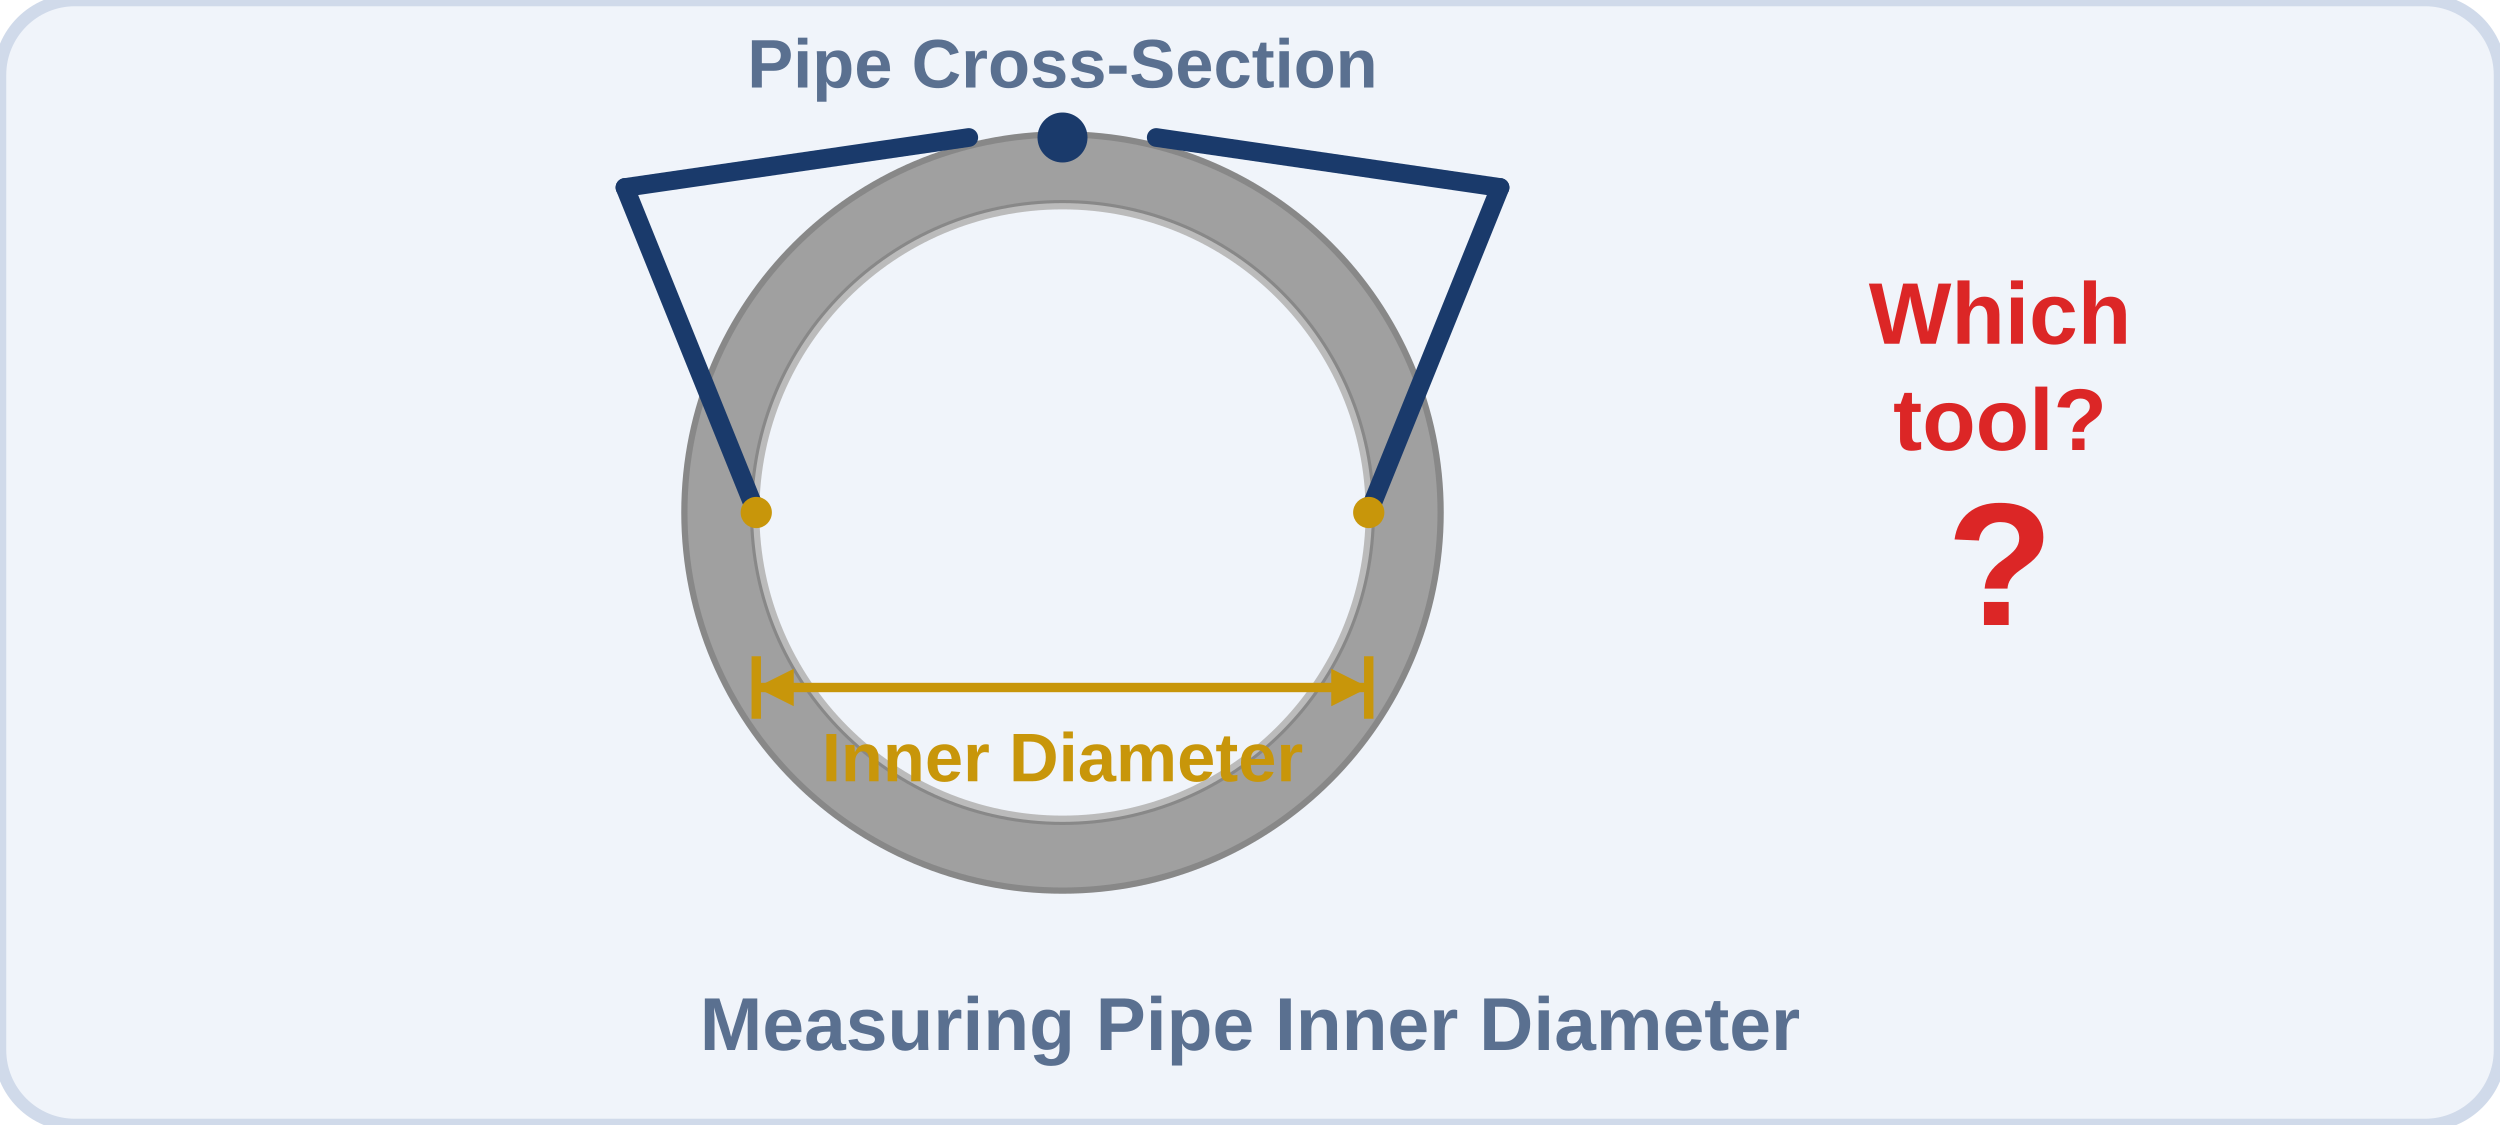
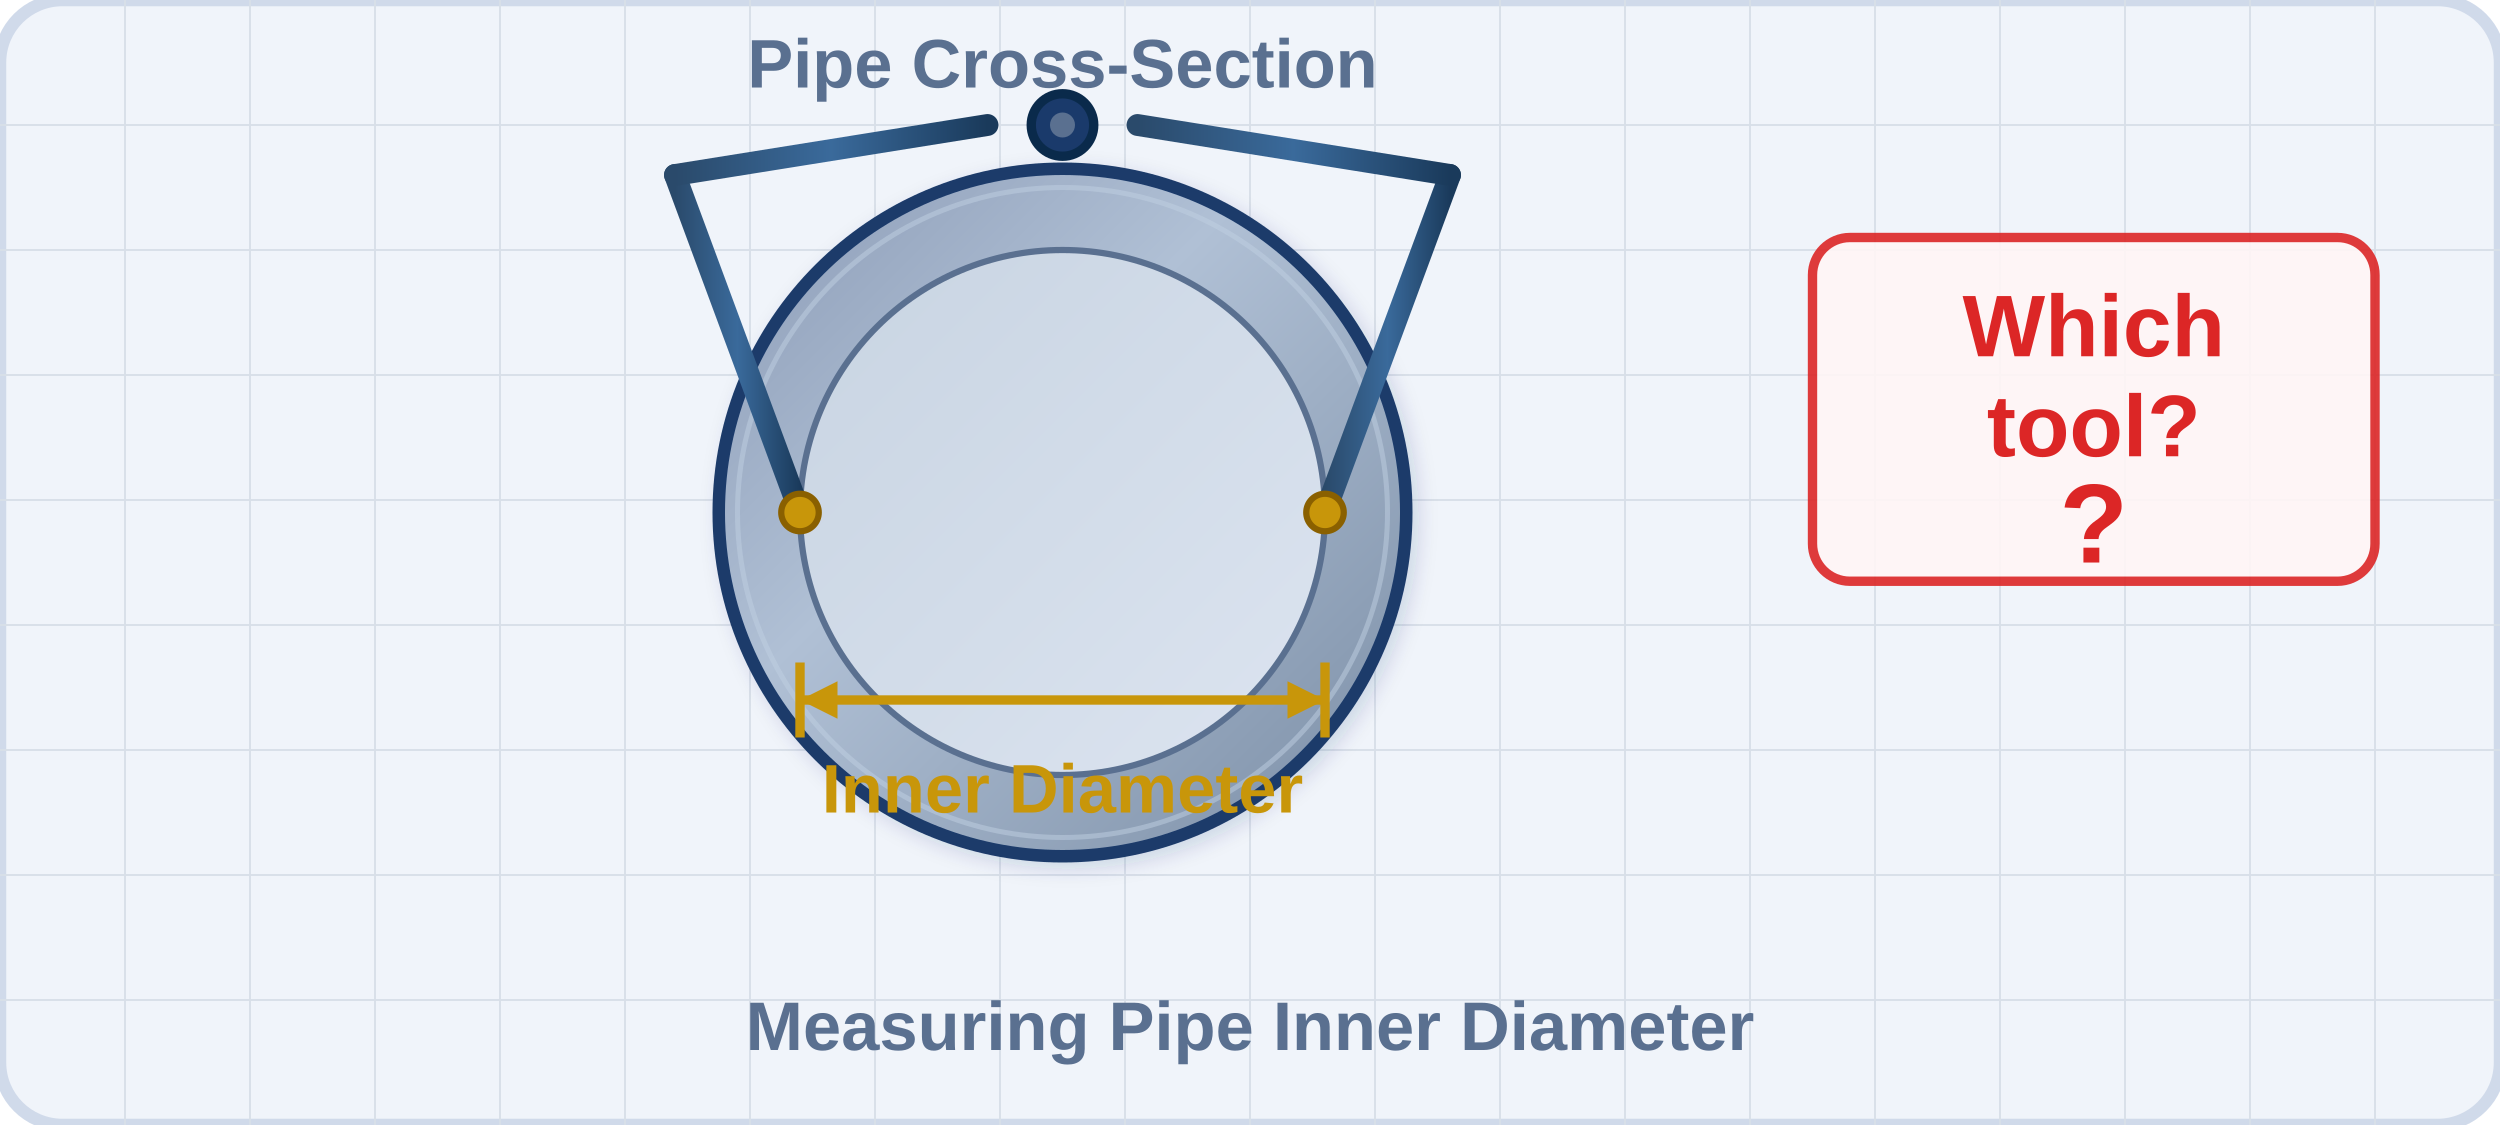
<svg xmlns="http://www.w3.org/2000/svg" width="400" height="180" viewBox="0 0 400 180">
+   <defs>
+     <linearGradient id="cqPipe" x1="0" y1="0" x2="1" y2="1">
+       <stop offset="0%" stop-color="#8a9ab5" />
+       <stop offset="40%" stop-color="#b0c0d5" />
+       <stop offset="100%" stop-color="#7a8da5" />
+     </linearGradient>
+     <linearGradient id="cqPipeInner" x1="0" y1="0" x2="1" y2="1">
+       <stop offset="0%" stop-color="#c8d4e2" />
+       <stop offset="100%" stop-color="#dce4f0" />
+     </linearGradient>
+     <linearGradient id="cqCaliper" x1="0" y1="0" x2="1" y2="0">
+       <stop offset="0%" stop-color="#2a4a6b" />
+       <stop offset="50%" stop-color="#3a6a9b" />
+       <stop offset="100%" stop-color="#1a3a5b" />
+     </linearGradient>
+     <filter id="cqSh" x="-5%" y="-5%" width="115%" height="115%">
+       <feDropShadow dx="1" dy="1" stdDeviation="1.5" flood-color="#1a3a6b" flood-opacity="0.15" />
+     </filter>
+   </defs>
  <style>
    @keyframes caliperMove {
      0%,100% { transform: translateX(0); }
-       50%     { transform: translateX(-4px); }
+       50%     { transform: translateX(-3px); }
    }
    @keyframes caliperMoveR {
      0%,100% { transform: translateX(0); }
-       50%     { transform: translateX(4px); }
+       50%     { transform: translateX(3px); }
    }
    .cal-left  { animation: caliperMove 3s ease-in-out infinite; }
    .cal-right { animation: caliperMoveR 3s ease-in-out infinite; }
    text { font-family: Arial, sans-serif; }
  </style>
-   <rect width="400" height="180" rx="12" fill="#f0f4fa" stroke="#d0daea" stroke-width="2" />
-   <circle cx="170" cy="82" r="55" fill="none" stroke="#888" stroke-width="12" />
-   <circle cx="170" cy="82" r="55" fill="none" stroke="#a0a0a0" stroke-width="10" />
-   <circle cx="170" cy="82" r="49" fill="none" stroke="#bbb" stroke-width="1" />
+   <rect width="400" height="180" rx="10" fill="#f0f4fa" stroke="#d0daea" stroke-width="2" />
+   <g stroke="#d8dfe8" stroke-width="0.3">
+     <line x1="0" y1="20" x2="400" y2="20" />
+     <line x1="0" y1="40" x2="400" y2="40" />
+     <line x1="0" y1="60" x2="400" y2="60" />
+     <line x1="0" y1="80" x2="400" y2="80" />
+     <line x1="0" y1="100" x2="400" y2="100" />
+     <line x1="0" y1="120" x2="400" y2="120" />
+     <line x1="0" y1="140" x2="400" y2="140" />
+     <line x1="0" y1="160" x2="400" y2="160" />
+     <line x1="20" y1="0" x2="20" y2="180" />
+     <line x1="40" y1="0" x2="40" y2="180" />
+     <line x1="60" y1="0" x2="60" y2="180" />
+     <line x1="80" y1="0" x2="80" y2="180" />
+     <line x1="100" y1="0" x2="100" y2="180" />
+     <line x1="120" y1="0" x2="120" y2="180" />
+     <line x1="140" y1="0" x2="140" y2="180" />
+     <line x1="160" y1="0" x2="160" y2="180" />
+     <line x1="180" y1="0" x2="180" y2="180" />
+     <line x1="200" y1="0" x2="200" y2="180" />
+     <line x1="220" y1="0" x2="220" y2="180" />
+     <line x1="240" y1="0" x2="240" y2="180" />
+     <line x1="260" y1="0" x2="260" y2="180" />
+     <line x1="280" y1="0" x2="280" y2="180" />
+     <line x1="300" y1="0" x2="300" y2="180" />
+     <line x1="320" y1="0" x2="320" y2="180" />
+     <line x1="340" y1="0" x2="340" y2="180" />
+     <line x1="360" y1="0" x2="360" y2="180" />
+     <line x1="380" y1="0" x2="380" y2="180" />
+   </g>
+   <g filter="url(#cqSh)">
+     <circle cx="170" cy="82" r="55" fill="url(#cqPipe)" stroke="#1a3a6b" stroke-width="2" />
+     <circle cx="170" cy="82" r="42" fill="url(#cqPipeInner)" stroke="#5a7090" stroke-width="1" />
+     <circle cx="170" cy="82" r="52" fill="none" stroke="#c0d0e2" stroke-width="0.8" opacity="0.5" />
+   </g>
  <text x="170" y="14" text-anchor="middle" font-size="11" font-weight="600" fill="#5a7090">Pipe Cross-Section</text>
  <g class="cal-left">
-     <line x1="121" y1="82" x2="100" y2="30" stroke="#1a3a6b" stroke-width="3" stroke-linecap="round" />
-     <circle cx="121" cy="82" r="2.5" fill="#c8960a" />
+     <line x1="128" y1="82" x2="108" y2="28" stroke="url(#cqCaliper)" stroke-width="3.5" stroke-linecap="round" />
+     <circle cx="128" cy="82" r="3" fill="#c8960a" stroke="#8a6000" stroke-width="1" />
  </g>
  <g class="cal-right">
-     <line x1="219" y1="82" x2="240" y2="30" stroke="#1a3a6b" stroke-width="3" stroke-linecap="round" />
-     <circle cx="219" cy="82" r="2.5" fill="#c8960a" />
+     <line x1="212" y1="82" x2="232" y2="28" stroke="url(#cqCaliper)" stroke-width="3.5" stroke-linecap="round" />
+     <circle cx="212" cy="82" r="3" fill="#c8960a" stroke="#8a6000" stroke-width="1" />
  </g>
-   <circle cx="170" cy="22" r="4" fill="#1a3a6b" />
-   <line x1="100" y1="30" x2="155" y2="22" stroke="#1a3a6b" stroke-width="3" stroke-linecap="round" />
-   <line x1="240" y1="30" x2="185" y2="22" stroke="#1a3a6b" stroke-width="3" stroke-linecap="round" />
-   <line x1="121" y1="110" x2="219" y2="110" stroke="#c8960a" stroke-width="1.5" />
-   <line x1="121" y1="105" x2="121" y2="115" stroke="#c8960a" stroke-width="1.5" />
-   <line x1="219" y1="105" x2="219" y2="115" stroke="#c8960a" stroke-width="1.5" />
-   <polygon points="121,110 127,107 127,113" fill="#c8960a" />
-   <polygon points="219,110 213,107 213,113" fill="#c8960a" />
-   <text x="170" y="125" text-anchor="middle" font-size="11" font-weight="700" fill="#c8960a">Inner Diameter</text>
-   <text x="320" y="55" text-anchor="middle" font-size="14" font-weight="800" fill="#dc2626">Which</text>
-   <text x="320" y="72" text-anchor="middle" font-size="14" font-weight="800" fill="#dc2626">tool?</text>
-   <text x="320" y="100" text-anchor="middle" font-size="28" font-weight="800" fill="#dc2626">?</text>
-   <text x="200" y="168" text-anchor="middle" font-size="12" font-weight="600" fill="#5a7090">Measuring Pipe Inner Diameter</text>
+   <circle cx="170" cy="20" r="5" fill="#1a3a6b" stroke="#0a2a4b" stroke-width="1.5" />
+   <circle cx="170" cy="20" r="2" fill="#5a7090" />
+   <line x1="108" y1="28" x2="158" y2="20" stroke="url(#cqCaliper)" stroke-width="3.5" stroke-linecap="round" />
+   <line x1="232" y1="28" x2="182" y2="20" stroke="url(#cqCaliper)" stroke-width="3.5" stroke-linecap="round" />
+   <line x1="128" y1="112" x2="212" y2="112" stroke="#c8960a" stroke-width="1.5" />
+   <line x1="128" y1="106" x2="128" y2="118" stroke="#c8960a" stroke-width="1.5" />
+   <line x1="212" y1="106" x2="212" y2="118" stroke="#c8960a" stroke-width="1.5" />
+   <polygon points="128,112 134,109 134,115" fill="#c8960a" />
+   <polygon points="212,112 206,109 206,115" fill="#c8960a" />
+   <text x="170" y="130" text-anchor="middle" font-size="11" font-weight="700" fill="#c8960a">Inner Diameter</text>
+   <rect x="290" y="38" width="90" height="55" rx="6" fill="#fff5f5" stroke="#dc2626" stroke-width="1.5" opacity="0.9" />
+   <text x="335" y="57" text-anchor="middle" font-size="14" font-weight="800" fill="#dc2626">Which</text>
+   <text x="335" y="73" text-anchor="middle" font-size="14" font-weight="800" fill="#dc2626">tool?</text>
+   <text x="335" y="90" text-anchor="middle" font-size="18" font-weight="800" fill="#dc2626">?</text>
+   <text x="200" y="168" text-anchor="middle" font-size="11" font-weight="600" fill="#5a7090">Measuring Pipe Inner Diameter</text>
</svg>
